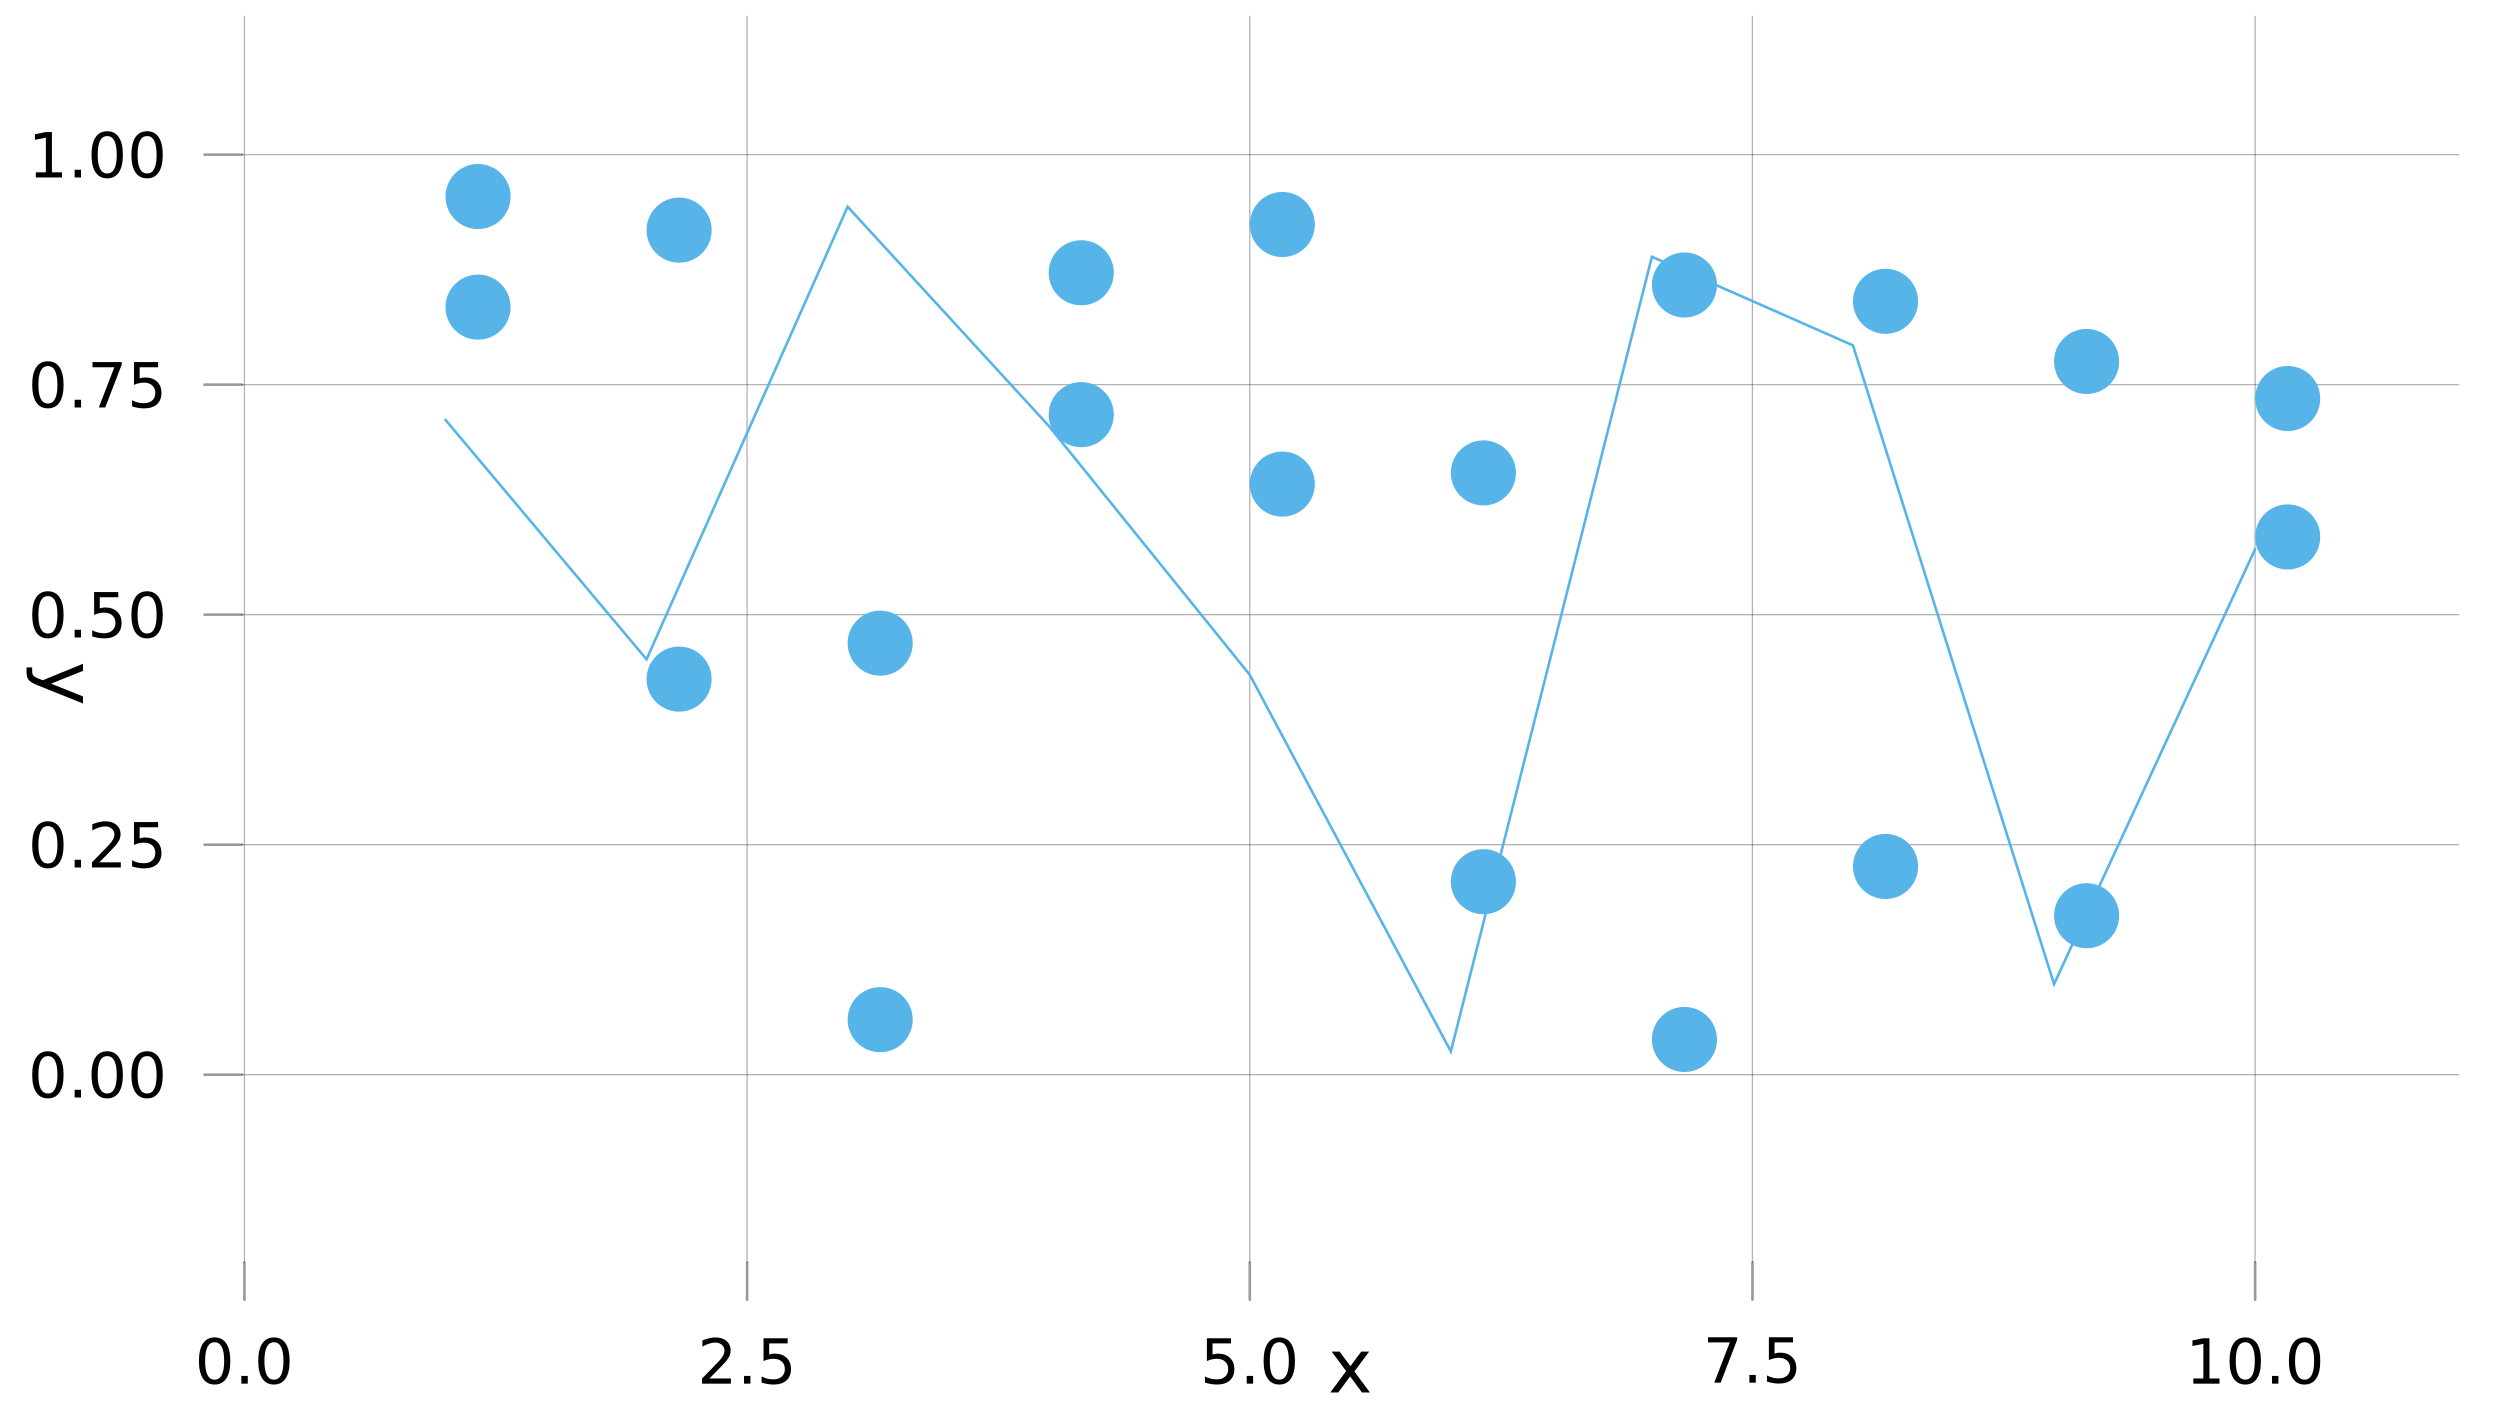
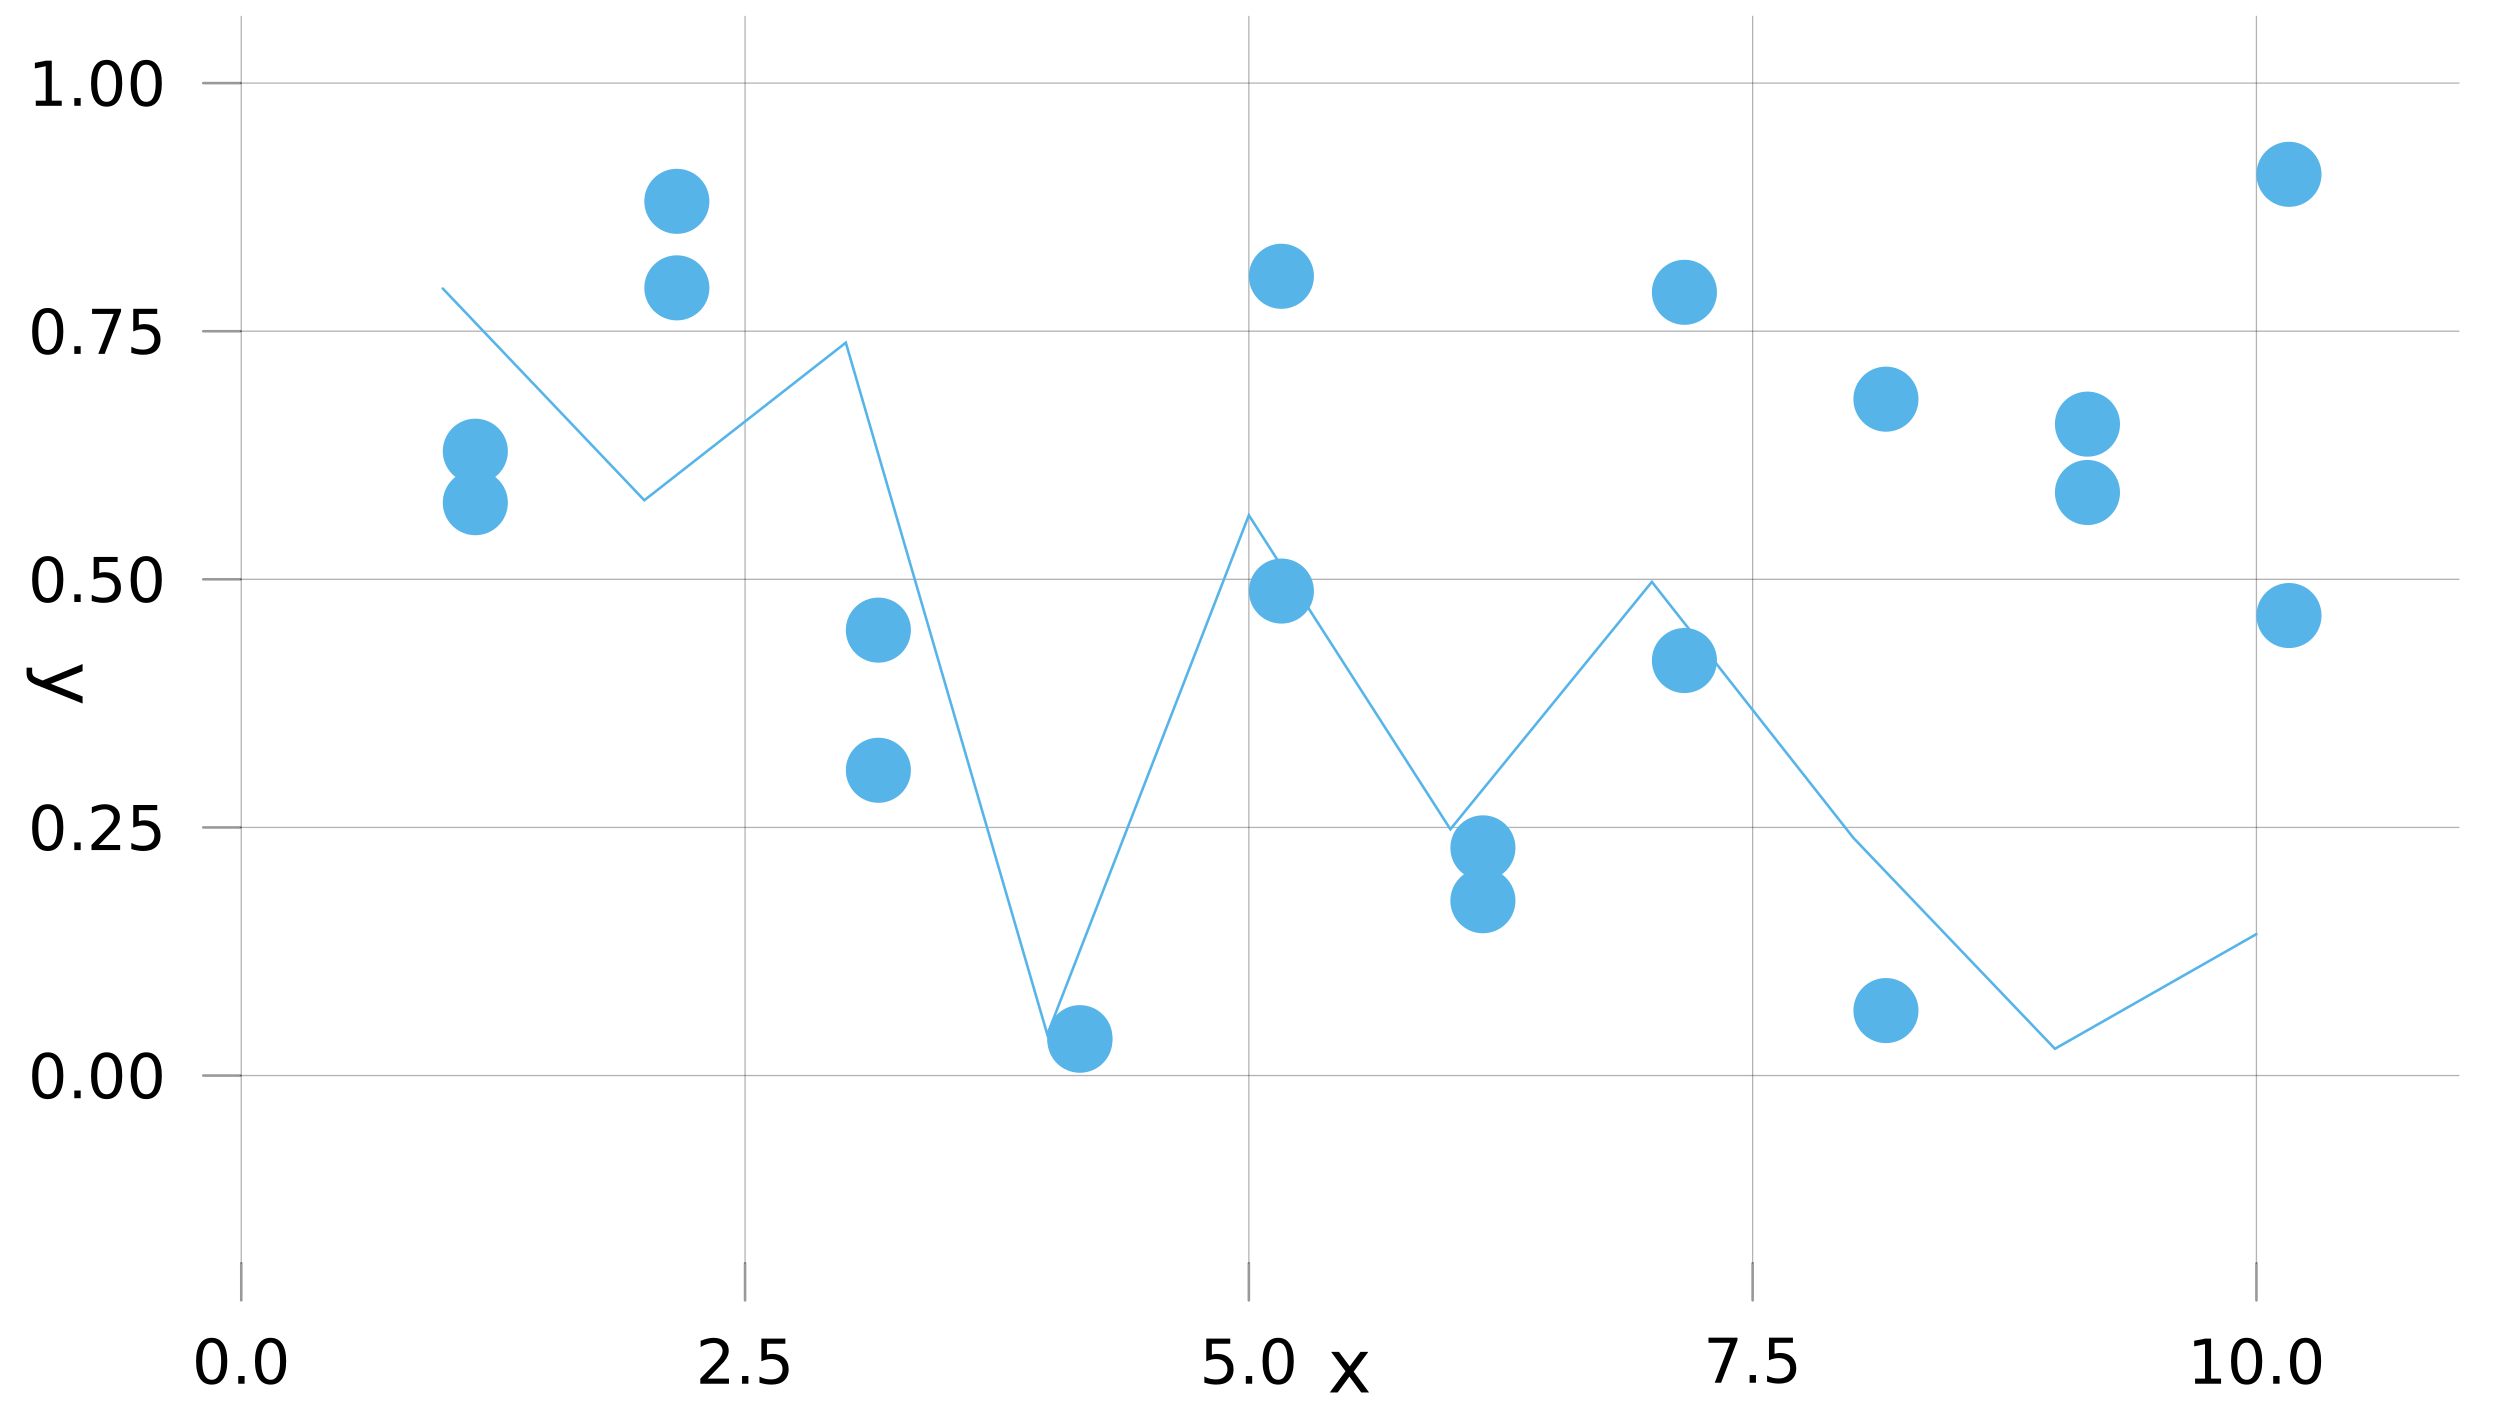
<svg xmlns="http://www.w3.org/2000/svg" xmlns:xlink="http://www.w3.org/1999/xlink" width="960pt" height="540pt" viewBox="0 0 960 540" version="1.1">
  <defs>
    <g>
      <symbol overflow="visible" id="glyph0-0">
-         <path style="stroke:none;" d="M 1.188 4.234 L 1.188 -16.859 L 13.156 -16.859 L 13.156 4.234 Z M 2.531 2.891 L 11.828 2.891 L 11.828 -15.531 L 2.531 -15.531 Z M 2.531 2.891 " />
+         <path style="stroke:none;" d="M 1.188 4.203 L 1.188 -16.75 L 13.062 -16.75 L 13.062 4.203 Z M 2.516 2.875 L 11.734 2.875 L 11.734 -15.406 L 2.516 -15.406 Z M 2.516 2.875 " />
      </symbol>
      <symbol overflow="visible" id="glyph0-1">
-         <path style="stroke:none;" d="M 7.609 -15.891 C 6.391 -15.891 5.473 -15.289 4.859 -14.094 C 4.254 -12.895 3.953 -11.098 3.953 -8.703 C 3.953 -6.305 4.254 -4.508 4.859 -3.312 C 5.473 -2.125 6.391 -1.531 7.609 -1.531 C 8.828 -1.531 9.738 -2.125 10.344 -3.312 C 10.957 -4.508 11.266 -6.305 11.266 -8.703 C 11.266 -11.098 10.957 -12.895 10.344 -14.094 C 9.738 -15.289 8.828 -15.891 7.609 -15.891 Z M 7.609 -17.75 C 9.555 -17.75 11.047 -16.977 12.078 -15.438 C 13.109 -13.895 13.625 -11.648 13.625 -8.703 C 13.625 -5.766 13.109 -3.52 12.078 -1.969 C 11.047 -0.426 9.555 0.344 7.609 0.344 C 5.648 0.344 4.156 -0.426 3.125 -1.969 C 2.094 -3.52 1.578 -5.766 1.578 -8.703 C 1.578 -11.648 2.094 -13.895 3.125 -15.438 C 4.156 -16.977 5.648 -17.75 7.609 -17.75 Z M 7.609 -17.75 " />
+         <path style="stroke:none;" d="M 7.547 -15.766 C 6.336 -15.766 5.43 -15.172 4.828 -13.984 C 4.223 -12.805 3.922 -11.023 3.922 -8.641 C 3.922 -6.266 4.223 -4.484 4.828 -3.297 C 5.43 -2.109 6.336 -1.516 7.547 -1.516 C 8.766 -1.516 9.676 -2.109 10.281 -3.297 C 10.883 -4.484 11.188 -6.266 11.188 -8.641 C 11.188 -11.023 10.883 -12.805 10.281 -13.984 C 9.676 -15.172 8.766 -15.766 7.547 -15.766 Z M 7.547 -17.625 C 9.484 -17.625 10.961 -16.852 11.984 -15.312 C 13.016 -13.781 13.531 -11.555 13.531 -8.641 C 13.531 -5.723 13.016 -3.492 11.984 -1.953 C 10.961 -0.422 9.484 0.344 7.547 0.344 C 5.609 0.344 4.125 -0.422 3.094 -1.953 C 2.07 -3.492 1.562 -5.723 1.562 -8.641 C 1.562 -11.555 2.07 -13.781 3.094 -15.312 C 4.125 -16.852 5.609 -17.625 7.547 -17.625 Z M 7.547 -17.625 " />
      </symbol>
      <symbol overflow="visible" id="glyph0-2">
-         <path style="stroke:none;" d="M 2.562 -2.969 L 5.016 -2.969 L 5.016 0 L 2.562 0 Z M 2.562 -2.969 " />
+         <path style="stroke:none;" d="M 2.547 -2.953 L 4.984 -2.953 L 4.984 0 L 2.547 0 Z M 2.547 -2.953 " />
      </symbol>
      <symbol overflow="visible" id="glyph0-3">
-         <path style="stroke:none;" d="M 4.594 -1.984 L 12.828 -1.984 L 12.828 0 L 1.75 0 L 1.75 -1.984 C 2.645 -2.91 3.863 -4.156 5.406 -5.719 C 6.957 -7.281 7.93 -8.285 8.328 -8.734 C 9.086 -9.586 9.613 -10.305 9.906 -10.891 C 10.207 -11.484 10.359 -12.062 10.359 -12.625 C 10.359 -13.551 10.031 -14.305 9.375 -14.891 C 8.727 -15.473 7.883 -15.766 6.844 -15.766 C 6.102 -15.766 5.32 -15.633 4.5 -15.375 C 3.676 -15.125 2.801 -14.738 1.875 -14.219 L 1.875 -16.594 C 2.82 -16.977 3.707 -17.266 4.531 -17.453 C 5.352 -17.648 6.109 -17.75 6.797 -17.75 C 8.609 -17.75 10.051 -17.297 11.125 -16.391 C 12.195 -15.492 12.734 -14.289 12.734 -12.781 C 12.734 -12.062 12.598 -11.379 12.328 -10.734 C 12.055 -10.098 11.566 -9.344 10.859 -8.469 C 10.672 -8.238 10.051 -7.582 9 -6.5 C 7.957 -5.426 6.488 -3.922 4.594 -1.984 Z M 4.594 -1.984 " />
+         <path style="stroke:none;" d="M 4.562 -1.969 L 12.734 -1.969 L 12.734 0 L 1.734 0 L 1.734 -1.969 C 2.629 -2.883 3.844 -4.117 5.375 -5.672 C 6.906 -7.223 7.867 -8.223 8.266 -8.672 C 9.016 -9.516 9.535 -10.227 9.828 -10.812 C 10.129 -11.395 10.281 -11.969 10.281 -12.531 C 10.281 -13.457 9.957 -14.207 9.312 -14.781 C 8.664 -15.363 7.828 -15.656 6.797 -15.656 C 6.055 -15.656 5.281 -15.523 4.469 -15.266 C 3.656 -15.016 2.785 -14.629 1.859 -14.109 L 1.859 -16.484 C 2.797 -16.859 3.676 -17.141 4.5 -17.328 C 5.32 -17.523 6.07 -17.625 6.75 -17.625 C 8.539 -17.625 9.969 -17.176 11.031 -16.281 C 12.102 -15.383 12.641 -14.188 12.641 -12.688 C 12.641 -11.977 12.504 -11.301 12.234 -10.656 C 11.973 -10.02 11.488 -9.27 10.781 -8.406 C 10.594 -8.188 9.977 -7.539 8.938 -6.469 C 7.906 -5.395 6.445 -3.895 4.562 -1.969 Z M 4.562 -1.969 " />
      </symbol>
      <symbol overflow="visible" id="glyph0-4">
-         <path style="stroke:none;" d="M 2.578 -17.438 L 11.844 -17.438 L 11.844 -15.453 L 4.75 -15.453 L 4.75 -11.172 C 5.082 -11.297 5.422 -11.383 5.766 -11.438 C 6.109 -11.5 6.453 -11.531 6.797 -11.531 C 8.742 -11.531 10.285 -10.992 11.422 -9.922 C 12.555 -8.859 13.125 -7.414 13.125 -5.594 C 13.125 -3.719 12.539 -2.258 11.375 -1.219 C 10.207 -0.176 8.562 0.344 6.438 0.344 C 5.707 0.344 4.961 0.281 4.203 0.156 C 3.441 0.031 2.656 -0.156 1.844 -0.406 L 1.844 -2.781 C 2.539 -2.395 3.266 -2.109 4.016 -1.922 C 4.766 -1.734 5.555 -1.641 6.391 -1.641 C 7.734 -1.641 8.797 -1.992 9.578 -2.703 C 10.367 -3.41 10.766 -4.375 10.766 -5.594 C 10.766 -6.812 10.367 -7.773 9.578 -8.484 C 8.797 -9.191 7.734 -9.547 6.391 -9.547 C 5.754 -9.547 5.125 -9.473 4.5 -9.328 C 3.875 -9.191 3.234 -8.973 2.578 -8.672 Z M 2.578 -17.438 " />
+         <path style="stroke:none;" d="M 2.562 -17.312 L 11.766 -17.312 L 11.766 -15.344 L 4.703 -15.344 L 4.703 -11.094 C 5.047 -11.207 5.383 -11.297 5.719 -11.359 C 6.062 -11.422 6.406 -11.453 6.75 -11.453 C 8.688 -11.453 10.219 -10.922 11.344 -9.859 C 12.469 -8.797 13.031 -7.363 13.031 -5.562 C 13.031 -3.695 12.453 -2.242 11.297 -1.203 C 10.141 -0.172 8.504 0.344 6.391 0.344 C 5.66 0.344 4.914 0.281 4.156 0.156 C 3.406 0.031 2.629 -0.156 1.828 -0.406 L 1.828 -2.766 C 2.523 -2.379 3.242 -2.094 3.984 -1.906 C 4.734 -1.727 5.52 -1.641 6.344 -1.641 C 7.676 -1.641 8.734 -1.988 9.516 -2.688 C 10.297 -3.395 10.688 -4.352 10.688 -5.562 C 10.688 -6.758 10.297 -7.707 9.516 -8.406 C 8.734 -9.113 7.676 -9.469 6.344 -9.469 C 5.719 -9.469 5.094 -9.398 4.469 -9.266 C 3.844 -9.129 3.207 -8.91 2.562 -8.609 Z M 2.562 -17.312 " />
      </symbol>
      <symbol overflow="visible" id="glyph0-5">
-         <path style="stroke:none;" d="M 1.969 -17.438 L 13.172 -17.438 L 13.172 -16.438 L 6.844 0 L 4.375 0 L 10.344 -15.453 L 1.969 -15.453 Z M 1.969 -17.438 " />
+         <path style="stroke:none;" d="M 1.953 -17.312 L 13.078 -17.312 L 13.078 -16.312 L 6.797 0 L 4.344 0 L 10.266 -15.344 L 1.953 -15.344 Z M 1.953 -17.312 " />
      </symbol>
      <symbol overflow="visible" id="glyph0-6">
-         <path style="stroke:none;" d="M 2.969 -1.984 L 6.828 -1.984 L 6.828 -15.297 L 2.625 -14.453 L 2.625 -16.594 L 6.797 -17.438 L 9.156 -17.438 L 9.156 -1.984 L 13.016 -1.984 L 13.016 0 L 2.969 0 Z M 2.969 -1.984 " />
+         <path style="stroke:none;" d="M 2.953 -1.969 L 6.766 -1.969 L 6.766 -15.188 L 2.609 -14.344 L 2.609 -16.484 L 6.75 -17.312 L 9.094 -17.312 L 9.094 -1.969 L 12.922 -1.969 L 12.922 0 L 2.953 0 Z M 2.953 -1.969 " />
      </symbol>
      <symbol overflow="visible" id="glyph1-0">
-         <path style="stroke:none;" d="M 1.422 5.078 L 1.422 -20.234 L 15.781 -20.234 L 15.781 5.078 Z M 3.047 3.469 L 14.188 3.469 L 14.188 -18.625 L 3.047 -18.625 Z M 3.047 3.469 " />
+         <path style="stroke:none;" d="M 1.422 5.031 L 1.422 -20.094 L 15.672 -20.094 L 15.672 5.031 Z M 3.016 3.453 L 14.078 3.453 L 14.078 -18.5 L 3.016 -18.5 Z M 3.016 3.453 " />
      </symbol>
      <symbol overflow="visible" id="glyph1-1">
-         <path style="stroke:none;" d="M 15.75 -15.703 L 10.078 -8.062 L 16.047 0 L 13 0 L 8.438 -6.172 L 3.875 0 L 0.828 0 L 6.922 -8.219 L 1.344 -15.703 L 4.391 -15.703 L 8.547 -10.109 L 12.719 -15.703 Z M 15.75 -15.703 " />
+         <path style="stroke:none;" d="M 15.641 -15.594 L 10 -8 L 15.938 0 L 12.922 0 L 8.375 -6.125 L 3.844 0 L 0.828 0 L 6.875 -8.156 L 1.344 -15.594 L 4.359 -15.594 L 8.484 -10.031 L 12.625 -15.594 Z M 15.641 -15.594 " />
      </symbol>
      <symbol overflow="visible" id="glyph2-0">
-         <path style="stroke:none;" d="M -5.078 1.422 L 20.234 1.422 L 20.234 15.781 L -5.078 15.781 Z M -3.469 3.047 L -3.469 14.188 L 18.625 14.188 L 18.625 3.047 Z M -3.469 3.047 " />
+         <path style="stroke:none;" d="M -5.031 1.422 L 20.094 1.422 L 20.094 15.672 L -5.031 15.672 Z M -3.453 3.016 L -3.453 14.078 L 18.5 14.078 L 18.5 3.016 Z M -3.453 3.016 " />
      </symbol>
      <symbol overflow="visible" id="glyph2-1">
-         <path style="stroke:none;" d="M -1.453 9.234 C -3.328 8.504 -4.547 7.789 -5.109 7.094 C -5.68 6.406 -5.969 5.484 -5.969 4.328 L -5.969 2.266 L -3.812 2.266 L -3.812 3.781 C -3.812 4.488 -3.641 5.039 -3.297 5.438 C -2.961 5.832 -2.172 6.266 -0.922 6.734 L 0.25 7.203 L 15.703 0.859 L 15.703 3.594 L 3.422 8.5 L 15.703 13.406 L 15.703 16.125 Z M -1.453 9.234 " />
+         <path style="stroke:none;" d="M -1.453 9.172 C -3.305 8.441 -4.516 7.734 -5.078 7.047 C -5.641 6.367 -5.922 5.453 -5.922 4.297 L -5.922 2.25 L -3.781 2.25 L -3.781 3.75 C -3.781 4.457 -3.613 5.004 -3.281 5.391 C -2.945 5.785 -2.16 6.219 -0.922 6.688 L 0.25 7.156 L 15.594 0.844 L 15.594 3.562 L 3.391 8.438 L 15.594 13.297 L 15.594 16.016 Z M -1.453 9.172 " />
      </symbol>
    </g>
  </defs>
  <g id="surface6">
    <rect x="0" y="0" width="960" height="540" style="fill:rgb(100%,100%,100%);fill-opacity:1;stroke:none;" />
    <g style="fill:rgb(0%,0%,0%);fill-opacity:1;">
-       <use xlink:href="#glyph0-1" x="74.812" y="531.32" />
+       <use xlink:href="#glyph0-1" x="73.734" y="531.344" />
    </g>
    <g style="fill:rgb(0%,0%,0%);fill-opacity:1;">
-       <use xlink:href="#glyph0-2" x="90.121" y="531.32" />
+       <use xlink:href="#glyph0-2" x="88.938" y="531.344" />
    </g>
    <g style="fill:rgb(0%,0%,0%);fill-opacity:1;">
-       <use xlink:href="#glyph0-1" x="97.586" y="531.32" />
+       <use xlink:href="#glyph0-1" x="96.352" y="531.344" />
    </g>
    <g style="fill:rgb(0%,0%,0%);fill-opacity:1;">
-       <use xlink:href="#glyph0-3" x="267.84" y="531.32" />
+       <use xlink:href="#glyph0-3" x="267.191" y="531.344" />
    </g>
    <g style="fill:rgb(0%,0%,0%);fill-opacity:1;">
-       <use xlink:href="#glyph0-2" x="283.148" y="531.32" />
+       <use xlink:href="#glyph0-2" x="282.395" y="531.344" />
    </g>
    <g style="fill:rgb(0%,0%,0%);fill-opacity:1;">
-       <use xlink:href="#glyph0-4" x="290.617" y="531.32" />
+       <use xlink:href="#glyph0-4" x="289.809" y="531.344" />
    </g>
    <g style="fill:rgb(0%,0%,0%);fill-opacity:1;">
-       <use xlink:href="#glyph0-4" x="460.867" y="531.32" />
+       <use xlink:href="#glyph0-4" x="460.648" y="531.344" />
    </g>
    <g style="fill:rgb(0%,0%,0%);fill-opacity:1;">
-       <use xlink:href="#glyph0-2" x="476.176" y="531.32" />
+       <use xlink:href="#glyph0-2" x="475.848" y="531.344" />
    </g>
    <g style="fill:rgb(0%,0%,0%);fill-opacity:1;">
-       <use xlink:href="#glyph0-1" x="483.645" y="531.32" />
+       <use xlink:href="#glyph0-1" x="483.266" y="531.344" />
    </g>
    <g style="fill:rgb(0%,0%,0%);fill-opacity:1;">
-       <use xlink:href="#glyph0-5" x="653.895" y="530.945" />
+       <use xlink:href="#glyph0-5" x="654.105" y="530.973" />
    </g>
    <g style="fill:rgb(0%,0%,0%);fill-opacity:1;">
-       <use xlink:href="#glyph0-2" x="669.203" y="530.945" />
+       <use xlink:href="#glyph0-2" x="669.305" y="530.973" />
    </g>
    <g style="fill:rgb(0%,0%,0%);fill-opacity:1;">
-       <use xlink:href="#glyph0-4" x="676.672" y="530.945" />
+       <use xlink:href="#glyph0-4" x="676.723" y="530.973" />
    </g>
    <g style="fill:rgb(0%,0%,0%);fill-opacity:1;">
-       <use xlink:href="#glyph0-6" x="839.27" y="531.32" />
+       <use xlink:href="#glyph0-6" x="839.961" y="531.344" />
    </g>
    <g style="fill:rgb(0%,0%,0%);fill-opacity:1;">
-       <use xlink:href="#glyph0-1" x="854.578" y="531.32" />
+       <use xlink:href="#glyph0-1" x="855.16" y="531.344" />
    </g>
    <g style="fill:rgb(0%,0%,0%);fill-opacity:1;">
-       <use xlink:href="#glyph0-2" x="869.887" y="531.32" />
+       <use xlink:href="#glyph0-2" x="870.363" y="531.344" />
    </g>
    <g style="fill:rgb(0%,0%,0%);fill-opacity:1;">
-       <use xlink:href="#glyph0-1" x="877.355" y="531.32" />
+       <use xlink:href="#glyph0-1" x="877.777" y="531.344" />
    </g>
    <g style="fill:rgb(0%,0%,0%);fill-opacity:1;">
-       <use xlink:href="#glyph0-1" x="10.789" y="421.441" />
+       <use xlink:href="#glyph0-1" x="10.785" y="421.715" />
    </g>
    <g style="fill:rgb(0%,0%,0%);fill-opacity:1;">
-       <use xlink:href="#glyph0-2" x="26.098" y="421.441" />
+       <use xlink:href="#glyph0-2" x="25.988" y="421.715" />
    </g>
    <g style="fill:rgb(0%,0%,0%);fill-opacity:1;">
-       <use xlink:href="#glyph0-1" x="33.566" y="421.441" />
+       <use xlink:href="#glyph0-1" x="33.402" y="421.715" />
    </g>
    <g style="fill:rgb(0%,0%,0%);fill-opacity:1;">
-       <use xlink:href="#glyph0-1" x="48.875" y="421.441" />
+       <use xlink:href="#glyph0-1" x="48.605" y="421.715" />
    </g>
    <g style="fill:rgb(0%,0%,0%);fill-opacity:1;">
-       <use xlink:href="#glyph0-1" x="10.789" y="333.117" />
+       <use xlink:href="#glyph0-1" x="10.785" y="326.438" />
    </g>
    <g style="fill:rgb(0%,0%,0%);fill-opacity:1;">
-       <use xlink:href="#glyph0-2" x="26.098" y="333.117" />
+       <use xlink:href="#glyph0-2" x="25.988" y="326.438" />
    </g>
    <g style="fill:rgb(0%,0%,0%);fill-opacity:1;">
-       <use xlink:href="#glyph0-3" x="33.566" y="333.117" />
+       <use xlink:href="#glyph0-3" x="33.402" y="326.438" />
    </g>
    <g style="fill:rgb(0%,0%,0%);fill-opacity:1;">
-       <use xlink:href="#glyph0-4" x="48.875" y="333.117" />
+       <use xlink:href="#glyph0-4" x="48.605" y="326.438" />
    </g>
    <g style="fill:rgb(0%,0%,0%);fill-opacity:1;">
-       <use xlink:href="#glyph0-1" x="10.789" y="244.797" />
+       <use xlink:href="#glyph0-1" x="10.785" y="231.164" />
    </g>
    <g style="fill:rgb(0%,0%,0%);fill-opacity:1;">
-       <use xlink:href="#glyph0-2" x="26.098" y="244.797" />
+       <use xlink:href="#glyph0-2" x="25.988" y="231.164" />
    </g>
    <g style="fill:rgb(0%,0%,0%);fill-opacity:1;">
-       <use xlink:href="#glyph0-4" x="33.566" y="244.797" />
+       <use xlink:href="#glyph0-4" x="33.402" y="231.164" />
    </g>
    <g style="fill:rgb(0%,0%,0%);fill-opacity:1;">
-       <use xlink:href="#glyph0-1" x="48.875" y="244.797" />
+       <use xlink:href="#glyph0-1" x="48.605" y="231.164" />
    </g>
    <g style="fill:rgb(0%,0%,0%);fill-opacity:1;">
-       <use xlink:href="#glyph0-1" x="10.789" y="156.473" />
+       <use xlink:href="#glyph0-1" x="10.785" y="135.891" />
    </g>
    <g style="fill:rgb(0%,0%,0%);fill-opacity:1;">
-       <use xlink:href="#glyph0-2" x="26.098" y="156.473" />
+       <use xlink:href="#glyph0-2" x="25.988" y="135.891" />
    </g>
    <g style="fill:rgb(0%,0%,0%);fill-opacity:1;">
-       <use xlink:href="#glyph0-5" x="33.566" y="156.473" />
+       <use xlink:href="#glyph0-5" x="33.402" y="135.891" />
    </g>
    <g style="fill:rgb(0%,0%,0%);fill-opacity:1;">
-       <use xlink:href="#glyph0-4" x="48.875" y="156.473" />
+       <use xlink:href="#glyph0-4" x="48.605" y="135.891" />
    </g>
    <g style="fill:rgb(0%,0%,0%);fill-opacity:1;">
-       <use xlink:href="#glyph0-6" x="10.789" y="68.148" />
+       <use xlink:href="#glyph0-6" x="10.785" y="40.617" />
    </g>
    <g style="fill:rgb(0%,0%,0%);fill-opacity:1;">
-       <use xlink:href="#glyph0-2" x="26.098" y="68.148" />
+       <use xlink:href="#glyph0-2" x="25.988" y="40.617" />
    </g>
    <g style="fill:rgb(0%,0%,0%);fill-opacity:1;">
-       <use xlink:href="#glyph0-1" x="33.566" y="68.148" />
+       <use xlink:href="#glyph0-1" x="33.402" y="40.617" />
    </g>
    <g style="fill:rgb(0%,0%,0%);fill-opacity:1;">
-       <use xlink:href="#glyph0-1" x="48.875" y="68.148" />
+       <use xlink:href="#glyph0-1" x="48.605" y="40.617" />
    </g>
    <g style="fill:rgb(0%,0%,0%);fill-opacity:1;">
-       <use xlink:href="#glyph1-1" x="510.004" y="534.715" />
+       <use xlink:href="#glyph1-1" x="509.797" y="534.715" />
    </g>
    <g style="fill:rgb(0%,0%,0%);fill-opacity:1;">
-       <use xlink:href="#glyph2-1" x="16.164" y="254.027" />
+       <use xlink:href="#glyph2-1" x="16.121" y="254.145" />
    </g>
-     <path style="fill:none;stroke-width:0.5;stroke-linecap:round;stroke-linejoin:miter;stroke:rgb(0%,0%,0%);stroke-opacity:0.3;stroke-miterlimit:10;" d="M 93.852 484.758 L 93.852 6.285 " />
-     <path style="fill:none;stroke-width:0.5;stroke-linecap:round;stroke-linejoin:miter;stroke:rgb(0%,0%,0%);stroke-opacity:0.3;stroke-miterlimit:10;" d="M 286.883 484.758 L 286.883 6.285 " />
-     <path style="fill:none;stroke-width:0.5;stroke-linecap:round;stroke-linejoin:miter;stroke:rgb(0%,0%,0%);stroke-opacity:0.3;stroke-miterlimit:10;" d="M 479.91 484.758 L 479.91 6.285 " />
-     <path style="fill:none;stroke-width:0.5;stroke-linecap:round;stroke-linejoin:miter;stroke:rgb(0%,0%,0%);stroke-opacity:0.3;stroke-miterlimit:10;" d="M 672.938 484.758 L 672.938 6.285 " />
-     <path style="fill:none;stroke-width:0.5;stroke-linecap:round;stroke-linejoin:miter;stroke:rgb(0%,0%,0%);stroke-opacity:0.3;stroke-miterlimit:10;" d="M 865.965 484.758 L 865.965 6.285 " />
-     <path style="fill:none;stroke-width:0.5;stroke-linecap:round;stroke-linejoin:miter;stroke:rgb(0%,0%,0%);stroke-opacity:0.3;stroke-miterlimit:10;" d="M 92.859 412.676 L 944.172 412.676 " />
-     <path style="fill:none;stroke-width:0.5;stroke-linecap:round;stroke-linejoin:miter;stroke:rgb(0%,0%,0%);stroke-opacity:0.3;stroke-miterlimit:10;" d="M 92.859 324.352 L 944.172 324.352 " />
-     <path style="fill:none;stroke-width:0.5;stroke-linecap:round;stroke-linejoin:miter;stroke:rgb(0%,0%,0%);stroke-opacity:0.3;stroke-miterlimit:10;" d="M 92.859 236.027 L 944.172 236.027 " />
-     <path style="fill:none;stroke-width:0.5;stroke-linecap:round;stroke-linejoin:miter;stroke:rgb(0%,0%,0%);stroke-opacity:0.3;stroke-miterlimit:10;" d="M 92.859 147.703 L 944.172 147.703 " />
-     <path style="fill:none;stroke-width:0.5;stroke-linecap:round;stroke-linejoin:miter;stroke:rgb(0%,0%,0%);stroke-opacity:0.3;stroke-miterlimit:10;" d="M 92.859 59.379 L 944.172 59.379 " />
-     <path style="fill:none;stroke-width:1;stroke-linecap:round;stroke-linejoin:miter;stroke:rgb(0%,0%,0%);stroke-opacity:0.4;stroke-miterlimit:10;" d="M 93.852 499.086 L 93.852 484.758 " />
-     <path style="fill:none;stroke-width:1;stroke-linecap:round;stroke-linejoin:miter;stroke:rgb(0%,0%,0%);stroke-opacity:0.4;stroke-miterlimit:10;" d="M 286.883 499.086 L 286.883 484.758 " />
-     <path style="fill:none;stroke-width:1;stroke-linecap:round;stroke-linejoin:miter;stroke:rgb(0%,0%,0%);stroke-opacity:0.4;stroke-miterlimit:10;" d="M 479.91 499.086 L 479.91 484.758 " />
-     <path style="fill:none;stroke-width:1;stroke-linecap:round;stroke-linejoin:miter;stroke:rgb(0%,0%,0%);stroke-opacity:0.4;stroke-miterlimit:10;" d="M 672.938 499.086 L 672.938 484.758 " />
-     <path style="fill:none;stroke-width:1;stroke-linecap:round;stroke-linejoin:miter;stroke:rgb(0%,0%,0%);stroke-opacity:0.4;stroke-miterlimit:10;" d="M 865.965 499.086 L 865.965 484.758 " />
-     <path style="fill:none;stroke-width:1;stroke-linecap:round;stroke-linejoin:miter;stroke:rgb(0%,0%,0%);stroke-opacity:0.4;stroke-miterlimit:10;" d="M 78.523 412.676 L 92.859 412.676 " />
-     <path style="fill:none;stroke-width:1;stroke-linecap:round;stroke-linejoin:miter;stroke:rgb(0%,0%,0%);stroke-opacity:0.4;stroke-miterlimit:10;" d="M 78.523 324.352 L 92.859 324.352 " />
-     <path style="fill:none;stroke-width:1;stroke-linecap:round;stroke-linejoin:miter;stroke:rgb(0%,0%,0%);stroke-opacity:0.4;stroke-miterlimit:10;" d="M 78.523 236.027 L 92.859 236.027 " />
-     <path style="fill:none;stroke-width:1;stroke-linecap:round;stroke-linejoin:miter;stroke:rgb(0%,0%,0%);stroke-opacity:0.4;stroke-miterlimit:10;" d="M 78.523 147.703 L 92.859 147.703 " />
-     <path style="fill:none;stroke-width:1;stroke-linecap:round;stroke-linejoin:miter;stroke:rgb(0%,0%,0%);stroke-opacity:0.4;stroke-miterlimit:10;" d="M 78.523 59.379 L 92.859 59.379 " />
-     <path style=" stroke:none;fill-rule:nonzero;fill:rgb(33.725%,70.588%,91.373%);fill-opacity:1;" d="M 196.066 75.473 C 196.066 82.375 190.469 87.973 183.566 87.973 C 176.66 87.973 171.066 82.375 171.066 75.473 C 171.066 68.566 176.66 62.973 183.566 62.973 C 190.469 62.973 196.066 68.566 196.066 75.473 " />
-     <path style=" stroke:none;fill-rule:nonzero;fill:rgb(33.725%,70.588%,91.373%);fill-opacity:1;" d="M 273.277 88.375 C 273.277 95.277 267.68 100.875 260.777 100.875 C 253.871 100.875 248.277 95.277 248.277 88.375 C 248.277 81.469 253.871 75.875 260.777 75.875 C 267.68 75.875 273.277 81.469 273.277 88.375 " />
-     <path style=" stroke:none;fill-rule:nonzero;fill:rgb(33.725%,70.588%,91.373%);fill-opacity:1;" d="M 350.488 246.98 C 350.488 253.887 344.891 259.48 337.988 259.48 C 331.082 259.48 325.488 253.887 325.488 246.98 C 325.488 240.078 331.082 234.48 337.988 234.48 C 344.891 234.48 350.488 240.078 350.488 246.98 " />
-     <path style=" stroke:none;fill-rule:nonzero;fill:rgb(33.725%,70.588%,91.373%);fill-opacity:1;" d="M 427.699 159.223 C 427.699 166.129 422.102 171.723 415.199 171.723 C 408.297 171.723 402.699 166.129 402.699 159.223 C 402.699 152.32 408.297 146.723 415.199 146.723 C 422.102 146.723 427.699 152.32 427.699 159.223 " />
-     <path style=" stroke:none;fill-rule:nonzero;fill:rgb(33.725%,70.588%,91.373%);fill-opacity:1;" d="M 504.91 86.215 C 504.91 93.117 499.312 98.715 492.41 98.715 C 485.508 98.715 479.91 93.117 479.91 86.215 C 479.91 79.312 485.508 73.715 492.41 73.715 C 499.312 73.715 504.91 79.312 504.91 86.215 " />
-     <path style=" stroke:none;fill-rule:nonzero;fill:rgb(33.725%,70.588%,91.373%);fill-opacity:1;" d="M 582.121 338.57 C 582.121 345.473 576.523 351.07 569.621 351.07 C 562.719 351.07 557.121 345.473 557.121 338.57 C 557.121 331.664 562.719 326.07 569.621 326.07 C 576.523 326.07 582.121 331.664 582.121 338.57 " />
-     <path style=" stroke:none;fill-rule:nonzero;fill:rgb(33.725%,70.588%,91.373%);fill-opacity:1;" d="M 659.332 109.434 C 659.332 116.34 653.734 121.934 646.832 121.934 C 639.93 121.934 634.332 116.34 634.332 109.434 C 634.332 102.531 639.93 96.934 646.832 96.934 C 653.734 96.934 659.332 102.531 659.332 109.434 " />
-     <path style=" stroke:none;fill-rule:nonzero;fill:rgb(33.725%,70.588%,91.373%);fill-opacity:1;" d="M 736.543 115.695 C 736.543 122.598 730.945 128.195 724.043 128.195 C 717.141 128.195 711.543 122.598 711.543 115.695 C 711.543 108.789 717.141 103.195 724.043 103.195 C 730.945 103.195 736.543 108.789 736.543 115.695 " />
-     <path style=" stroke:none;fill-rule:nonzero;fill:rgb(33.725%,70.588%,91.373%);fill-opacity:1;" d="M 813.754 138.809 C 813.754 145.715 808.16 151.309 801.254 151.309 C 794.352 151.309 788.754 145.715 788.754 138.809 C 788.754 131.906 794.352 126.309 801.254 126.309 C 808.16 126.309 813.754 131.906 813.754 138.809 " />
-     <path style=" stroke:none;fill-rule:nonzero;fill:rgb(33.725%,70.588%,91.373%);fill-opacity:1;" d="M 890.965 206.188 C 890.965 213.094 885.371 218.688 878.465 218.688 C 871.562 218.688 865.965 213.094 865.965 206.188 C 865.965 199.285 871.562 193.688 878.465 193.688 C 885.371 193.688 890.965 199.285 890.965 206.188 " />
-     <path style=" stroke:none;fill-rule:nonzero;fill:rgb(33.725%,70.588%,91.373%);fill-opacity:1;" d="M 196.066 117.941 C 196.066 124.844 190.469 130.441 183.566 130.441 C 176.66 130.441 171.066 124.844 171.066 117.941 C 171.066 111.035 176.66 105.441 183.566 105.441 C 190.469 105.441 196.066 111.035 196.066 117.941 " />
-     <path style=" stroke:none;fill-rule:nonzero;fill:rgb(33.725%,70.588%,91.373%);fill-opacity:1;" d="M 273.277 260.785 C 273.277 267.691 267.68 273.285 260.777 273.285 C 253.871 273.285 248.277 267.691 248.277 260.785 C 248.277 253.883 253.871 248.285 260.777 248.285 C 267.68 248.285 273.277 253.883 273.277 260.785 " />
-     <path style=" stroke:none;fill-rule:nonzero;fill:rgb(33.725%,70.588%,91.373%);fill-opacity:1;" d="M 350.488 391.555 C 350.488 398.461 344.891 404.055 337.988 404.055 C 331.082 404.055 325.488 398.461 325.488 391.555 C 325.488 384.652 331.082 379.055 337.988 379.055 C 344.891 379.055 350.488 384.652 350.488 391.555 " />
-     <path style=" stroke:none;fill-rule:nonzero;fill:rgb(33.725%,70.588%,91.373%);fill-opacity:1;" d="M 427.699 104.746 C 427.699 111.652 422.102 117.246 415.199 117.246 C 408.297 117.246 402.699 111.652 402.699 104.746 C 402.699 97.844 408.297 92.246 415.199 92.246 C 422.102 92.246 427.699 97.844 427.699 104.746 " />
-     <path style=" stroke:none;fill-rule:nonzero;fill:rgb(33.725%,70.588%,91.373%);fill-opacity:1;" d="M 504.91 185.895 C 504.91 192.801 499.312 198.395 492.41 198.395 C 485.508 198.395 479.91 192.801 479.91 185.895 C 479.91 178.992 485.508 173.395 492.41 173.395 C 499.312 173.395 504.91 178.992 504.91 185.895 " />
-     <path style=" stroke:none;fill-rule:nonzero;fill:rgb(33.725%,70.588%,91.373%);fill-opacity:1;" d="M 582.121 181.602 C 582.121 188.508 576.523 194.102 569.621 194.102 C 562.719 194.102 557.121 188.508 557.121 181.602 C 557.121 174.699 562.719 169.102 569.621 169.102 C 576.523 169.102 582.121 174.699 582.121 181.602 " />
-     <path style=" stroke:none;fill-rule:nonzero;fill:rgb(33.725%,70.588%,91.373%);fill-opacity:1;" d="M 659.332 399.156 C 659.332 406.062 653.734 411.656 646.832 411.656 C 639.93 411.656 634.332 406.062 634.332 399.156 C 634.332 392.254 639.93 386.656 646.832 386.656 C 653.734 386.656 659.332 392.254 659.332 399.156 " />
-     <path style=" stroke:none;fill-rule:nonzero;fill:rgb(33.725%,70.588%,91.373%);fill-opacity:1;" d="M 736.543 332.734 C 736.543 339.637 730.945 345.234 724.043 345.234 C 717.141 345.234 711.543 339.637 711.543 332.734 C 711.543 325.828 717.141 320.234 724.043 320.234 C 730.945 320.234 736.543 325.828 736.543 332.734 " />
-     <path style=" stroke:none;fill-rule:nonzero;fill:rgb(33.725%,70.588%,91.373%);fill-opacity:1;" d="M 813.754 351.633 C 813.754 358.535 808.16 364.133 801.254 364.133 C 794.352 364.133 788.754 358.535 788.754 351.633 C 788.754 344.727 794.352 339.133 801.254 339.133 C 808.16 339.133 813.754 344.727 813.754 351.633 " />
-     <path style=" stroke:none;fill-rule:nonzero;fill:rgb(33.725%,70.588%,91.373%);fill-opacity:1;" d="M 890.965 153.039 C 890.965 159.941 885.371 165.539 878.465 165.539 C 871.562 165.539 865.965 159.941 865.965 153.039 C 865.965 146.133 871.562 140.539 878.465 140.539 C 885.371 140.539 890.965 146.133 890.965 153.039 " />
-     <path style="fill:none;stroke-width:1;stroke-linecap:round;stroke-linejoin:miter;stroke:rgb(33.725%,70.588%,91.373%);stroke-opacity:1;stroke-miterlimit:10;" d="M 171.066 161.219 L 248.277 253.191 L 325.488 79.383 L 402.699 163.516 L 479.91 259.137 L 557.121 403.758 L 634.332 98.613 L 711.543 132.637 L 788.754 377.895 L 865.965 210.871 " />
+     <path style="fill:none;stroke-width:0.5;stroke-linecap:round;stroke-linejoin:miter;stroke:rgb(0%,0%,0%);stroke-opacity:0.3;stroke-miterlimit:10;" d="M 92.645 485.109 L 92.645 6.285 " />
+     <path style="fill:none;stroke-width:0.5;stroke-linecap:round;stroke-linejoin:miter;stroke:rgb(0%,0%,0%);stroke-opacity:0.3;stroke-miterlimit:10;" d="M 286.102 485.109 L 286.102 6.285 " />
+     <path style="fill:none;stroke-width:0.5;stroke-linecap:round;stroke-linejoin:miter;stroke:rgb(0%,0%,0%);stroke-opacity:0.3;stroke-miterlimit:10;" d="M 479.559 485.109 L 479.559 6.285 " />
+     <path style="fill:none;stroke-width:0.5;stroke-linecap:round;stroke-linejoin:miter;stroke:rgb(0%,0%,0%);stroke-opacity:0.3;stroke-miterlimit:10;" d="M 673.012 485.109 L 673.012 6.285 " />
+     <path style="fill:none;stroke-width:0.5;stroke-linecap:round;stroke-linejoin:miter;stroke:rgb(0%,0%,0%);stroke-opacity:0.3;stroke-miterlimit:10;" d="M 866.469 485.109 L 866.469 6.285 " />
+     <path style="fill:none;stroke-width:0.5;stroke-linecap:round;stroke-linejoin:miter;stroke:rgb(0%,0%,0%);stroke-opacity:0.3;stroke-miterlimit:10;" d="M 92.281 413.008 L 944.215 413.008 " />
+     <path style="fill:none;stroke-width:0.5;stroke-linecap:round;stroke-linejoin:miter;stroke:rgb(0%,0%,0%);stroke-opacity:0.3;stroke-miterlimit:10;" d="M 92.281 317.734 L 944.215 317.734 " />
+     <path style="fill:none;stroke-width:0.5;stroke-linecap:round;stroke-linejoin:miter;stroke:rgb(0%,0%,0%);stroke-opacity:0.3;stroke-miterlimit:10;" d="M 92.281 222.461 L 944.215 222.461 " />
+     <path style="fill:none;stroke-width:0.5;stroke-linecap:round;stroke-linejoin:miter;stroke:rgb(0%,0%,0%);stroke-opacity:0.3;stroke-miterlimit:10;" d="M 92.281 127.184 L 944.215 127.184 " />
+     <path style="fill:none;stroke-width:0.5;stroke-linecap:round;stroke-linejoin:miter;stroke:rgb(0%,0%,0%);stroke-opacity:0.3;stroke-miterlimit:10;" d="M 92.281 31.91 L 944.215 31.91 " />
+     <path style="fill:none;stroke-width:1;stroke-linecap:round;stroke-linejoin:miter;stroke:rgb(0%,0%,0%);stroke-opacity:0.4;stroke-miterlimit:10;" d="M 92.645 499.336 L 92.645 485.109 " />
+     <path style="fill:none;stroke-width:1;stroke-linecap:round;stroke-linejoin:miter;stroke:rgb(0%,0%,0%);stroke-opacity:0.4;stroke-miterlimit:10;" d="M 286.102 499.336 L 286.102 485.109 " />
+     <path style="fill:none;stroke-width:1;stroke-linecap:round;stroke-linejoin:miter;stroke:rgb(0%,0%,0%);stroke-opacity:0.4;stroke-miterlimit:10;" d="M 479.559 499.336 L 479.559 485.109 " />
+     <path style="fill:none;stroke-width:1;stroke-linecap:round;stroke-linejoin:miter;stroke:rgb(0%,0%,0%);stroke-opacity:0.4;stroke-miterlimit:10;" d="M 673.012 499.336 L 673.012 485.109 " />
+     <path style="fill:none;stroke-width:1;stroke-linecap:round;stroke-linejoin:miter;stroke:rgb(0%,0%,0%);stroke-opacity:0.4;stroke-miterlimit:10;" d="M 866.469 499.336 L 866.469 485.109 " />
+     <path style="fill:none;stroke-width:1;stroke-linecap:round;stroke-linejoin:miter;stroke:rgb(0%,0%,0%);stroke-opacity:0.4;stroke-miterlimit:10;" d="M 78.043 413.008 L 92.281 413.008 " />
+     <path style="fill:none;stroke-width:1;stroke-linecap:round;stroke-linejoin:miter;stroke:rgb(0%,0%,0%);stroke-opacity:0.4;stroke-miterlimit:10;" d="M 78.043 317.734 L 92.281 317.734 " />
+     <path style="fill:none;stroke-width:1;stroke-linecap:round;stroke-linejoin:miter;stroke:rgb(0%,0%,0%);stroke-opacity:0.4;stroke-miterlimit:10;" d="M 78.043 222.461 L 92.281 222.461 " />
+     <path style="fill:none;stroke-width:1;stroke-linecap:round;stroke-linejoin:miter;stroke:rgb(0%,0%,0%);stroke-opacity:0.4;stroke-miterlimit:10;" d="M 78.043 127.184 L 92.281 127.184 " />
+     <path style="fill:none;stroke-width:1;stroke-linecap:round;stroke-linejoin:miter;stroke:rgb(0%,0%,0%);stroke-opacity:0.4;stroke-miterlimit:10;" d="M 78.043 31.91 L 92.281 31.91 " />
+     <path style=" stroke:none;fill-rule:nonzero;fill:rgb(33.725%,70.588%,91.373%);fill-opacity:1;" d="M 195.027 173.27 C 195.027 180.172 189.43 185.77 182.527 185.77 C 175.625 185.77 170.027 180.172 170.027 173.27 C 170.027 166.367 175.625 160.77 182.527 160.77 C 189.43 160.77 195.027 166.367 195.027 173.27 " />
+     <path style=" stroke:none;fill-rule:nonzero;fill:rgb(33.725%,70.588%,91.373%);fill-opacity:1;" d="M 272.41 110.539 C 272.41 117.441 266.812 123.039 259.91 123.039 C 253.008 123.039 247.41 117.441 247.41 110.539 C 247.41 103.637 253.008 98.039 259.91 98.039 C 266.812 98.039 272.41 103.637 272.41 110.539 " />
+     <path style=" stroke:none;fill-rule:nonzero;fill:rgb(33.725%,70.588%,91.373%);fill-opacity:1;" d="M 349.793 295.785 C 349.793 302.688 344.195 308.285 337.293 308.285 C 330.391 308.285 324.793 302.688 324.793 295.785 C 324.793 288.883 330.391 283.285 337.293 283.285 C 344.195 283.285 349.793 288.883 349.793 295.785 " />
+     <path style=" stroke:none;fill-rule:nonzero;fill:rgb(33.725%,70.588%,91.373%);fill-opacity:1;" d="M 427.176 398.461 C 427.176 405.363 421.578 410.961 414.676 410.961 C 407.77 410.961 402.176 405.363 402.176 398.461 C 402.176 391.555 407.77 385.961 414.676 385.961 C 421.578 385.961 427.176 391.555 427.176 398.461 " />
+     <path style=" stroke:none;fill-rule:nonzero;fill:rgb(33.725%,70.588%,91.373%);fill-opacity:1;" d="M 504.559 226.973 C 504.559 233.875 498.961 239.473 492.059 239.473 C 485.152 239.473 479.559 233.875 479.559 226.973 C 479.559 220.07 485.152 214.473 492.059 214.473 C 498.961 214.473 504.559 220.07 504.559 226.973 " />
+     <path style=" stroke:none;fill-rule:nonzero;fill:rgb(33.725%,70.588%,91.373%);fill-opacity:1;" d="M 581.941 345.883 C 581.941 352.785 576.344 358.383 569.441 358.383 C 562.535 358.383 556.941 352.785 556.941 345.883 C 556.941 338.977 562.535 333.383 569.441 333.383 C 576.344 333.383 581.941 338.977 581.941 345.883 " />
+     <path style=" stroke:none;fill-rule:nonzero;fill:rgb(33.725%,70.588%,91.373%);fill-opacity:1;" d="M 659.32 112.246 C 659.32 119.148 653.727 124.746 646.82 124.746 C 639.918 124.746 634.32 119.148 634.32 112.246 C 634.32 105.34 639.918 99.746 646.82 99.746 C 653.727 99.746 659.32 105.34 659.32 112.246 " />
+     <path style=" stroke:none;fill-rule:nonzero;fill:rgb(33.725%,70.588%,91.373%);fill-opacity:1;" d="M 736.703 153.285 C 736.703 160.188 731.109 165.785 724.203 165.785 C 717.301 165.785 711.703 160.188 711.703 153.285 C 711.703 146.379 717.301 140.785 724.203 140.785 C 731.109 140.785 736.703 146.379 736.703 153.285 " />
+     <path style=" stroke:none;fill-rule:nonzero;fill:rgb(33.725%,70.588%,91.373%);fill-opacity:1;" d="M 814.086 162.871 C 814.086 169.773 808.492 175.371 801.586 175.371 C 794.684 175.371 789.086 169.773 789.086 162.871 C 789.086 155.969 794.684 150.371 801.586 150.371 C 808.492 150.371 814.086 155.969 814.086 162.871 " />
+     <path style=" stroke:none;fill-rule:nonzero;fill:rgb(33.725%,70.588%,91.373%);fill-opacity:1;" d="M 891.469 66.938 C 891.469 73.84 885.871 79.438 878.969 79.438 C 872.066 79.438 866.469 73.84 866.469 66.938 C 866.469 60.035 872.066 54.438 878.969 54.438 C 885.871 54.438 891.469 60.035 891.469 66.938 " />
+     <path style=" stroke:none;fill-rule:nonzero;fill:rgb(33.725%,70.588%,91.373%);fill-opacity:1;" d="M 195.027 193.031 C 195.027 199.934 189.43 205.531 182.527 205.531 C 175.625 205.531 170.027 199.934 170.027 193.031 C 170.027 186.129 175.625 180.531 182.527 180.531 C 189.43 180.531 195.027 186.129 195.027 193.031 " />
+     <path style=" stroke:none;fill-rule:nonzero;fill:rgb(33.725%,70.588%,91.373%);fill-opacity:1;" d="M 272.41 77.312 C 272.41 84.219 266.812 89.812 259.91 89.812 C 253.008 89.812 247.41 84.219 247.41 77.312 C 247.41 70.41 253.008 64.812 259.91 64.812 C 266.812 64.812 272.41 70.41 272.41 77.312 " />
+     <path style=" stroke:none;fill-rule:nonzero;fill:rgb(33.725%,70.588%,91.373%);fill-opacity:1;" d="M 349.793 241.969 C 349.793 248.871 344.195 254.469 337.293 254.469 C 330.391 254.469 324.793 248.871 324.793 241.969 C 324.793 235.062 330.391 229.469 337.293 229.469 C 344.195 229.469 349.793 235.062 349.793 241.969 " />
+     <path style=" stroke:none;fill-rule:nonzero;fill:rgb(33.725%,70.588%,91.373%);fill-opacity:1;" d="M 427.176 399.457 C 427.176 406.359 421.578 411.957 414.676 411.957 C 407.77 411.957 402.176 406.359 402.176 399.457 C 402.176 392.551 407.77 386.957 414.676 386.957 C 421.578 386.957 427.176 392.551 427.176 399.457 " />
+     <path style=" stroke:none;fill-rule:nonzero;fill:rgb(33.725%,70.588%,91.373%);fill-opacity:1;" d="M 504.559 106.094 C 504.559 112.996 498.961 118.594 492.059 118.594 C 485.152 118.594 479.559 112.996 479.559 106.094 C 479.559 99.188 485.152 93.594 492.059 93.594 C 498.961 93.594 504.559 99.188 504.559 106.094 " />
+     <path style=" stroke:none;fill-rule:nonzero;fill:rgb(33.725%,70.588%,91.373%);fill-opacity:1;" d="M 581.941 325.578 C 581.941 332.484 576.344 338.078 569.441 338.078 C 562.535 338.078 556.941 332.484 556.941 325.578 C 556.941 318.676 562.535 313.078 569.441 313.078 C 576.344 313.078 581.941 318.676 581.941 325.578 " />
+     <path style=" stroke:none;fill-rule:nonzero;fill:rgb(33.725%,70.588%,91.373%);fill-opacity:1;" d="M 659.32 253.641 C 659.32 260.543 653.727 266.141 646.82 266.141 C 639.918 266.141 634.32 260.543 634.32 253.641 C 634.32 246.734 639.918 241.141 646.82 241.141 C 653.727 241.141 659.32 246.734 659.32 253.641 " />
+     <path style=" stroke:none;fill-rule:nonzero;fill:rgb(33.725%,70.588%,91.373%);fill-opacity:1;" d="M 736.703 388.062 C 736.703 394.969 731.109 400.562 724.203 400.562 C 717.301 400.562 711.703 394.969 711.703 388.062 C 711.703 381.16 717.301 375.562 724.203 375.562 C 731.109 375.562 736.703 381.16 736.703 388.062 " />
+     <path style=" stroke:none;fill-rule:nonzero;fill:rgb(33.725%,70.588%,91.373%);fill-opacity:1;" d="M 814.086 189.121 C 814.086 196.023 808.492 201.621 801.586 201.621 C 794.684 201.621 789.086 196.023 789.086 189.121 C 789.086 182.219 794.684 176.621 801.586 176.621 C 808.492 176.621 814.086 182.219 814.086 189.121 " />
+     <path style=" stroke:none;fill-rule:nonzero;fill:rgb(33.725%,70.588%,91.373%);fill-opacity:1;" d="M 891.469 236.367 C 891.469 243.27 885.871 248.867 878.969 248.867 C 872.066 248.867 866.469 243.27 866.469 236.367 C 866.469 229.465 872.066 223.867 878.969 223.867 C 885.871 223.867 891.469 229.465 891.469 236.367 " />
+     <path style="fill:none;stroke-width:1;stroke-linecap:round;stroke-linejoin:miter;stroke:rgb(33.725%,70.588%,91.373%);stroke-opacity:1;stroke-miterlimit:10;" d="M 170.027 110.801 L 247.41 192.094 L 324.793 131.582 L 402.176 397.258 L 479.559 197.859 L 556.941 318.434 L 634.32 223.438 L 711.703 321.758 L 789.086 402.73 L 866.469 358.695 " />
  </g>
</svg>
